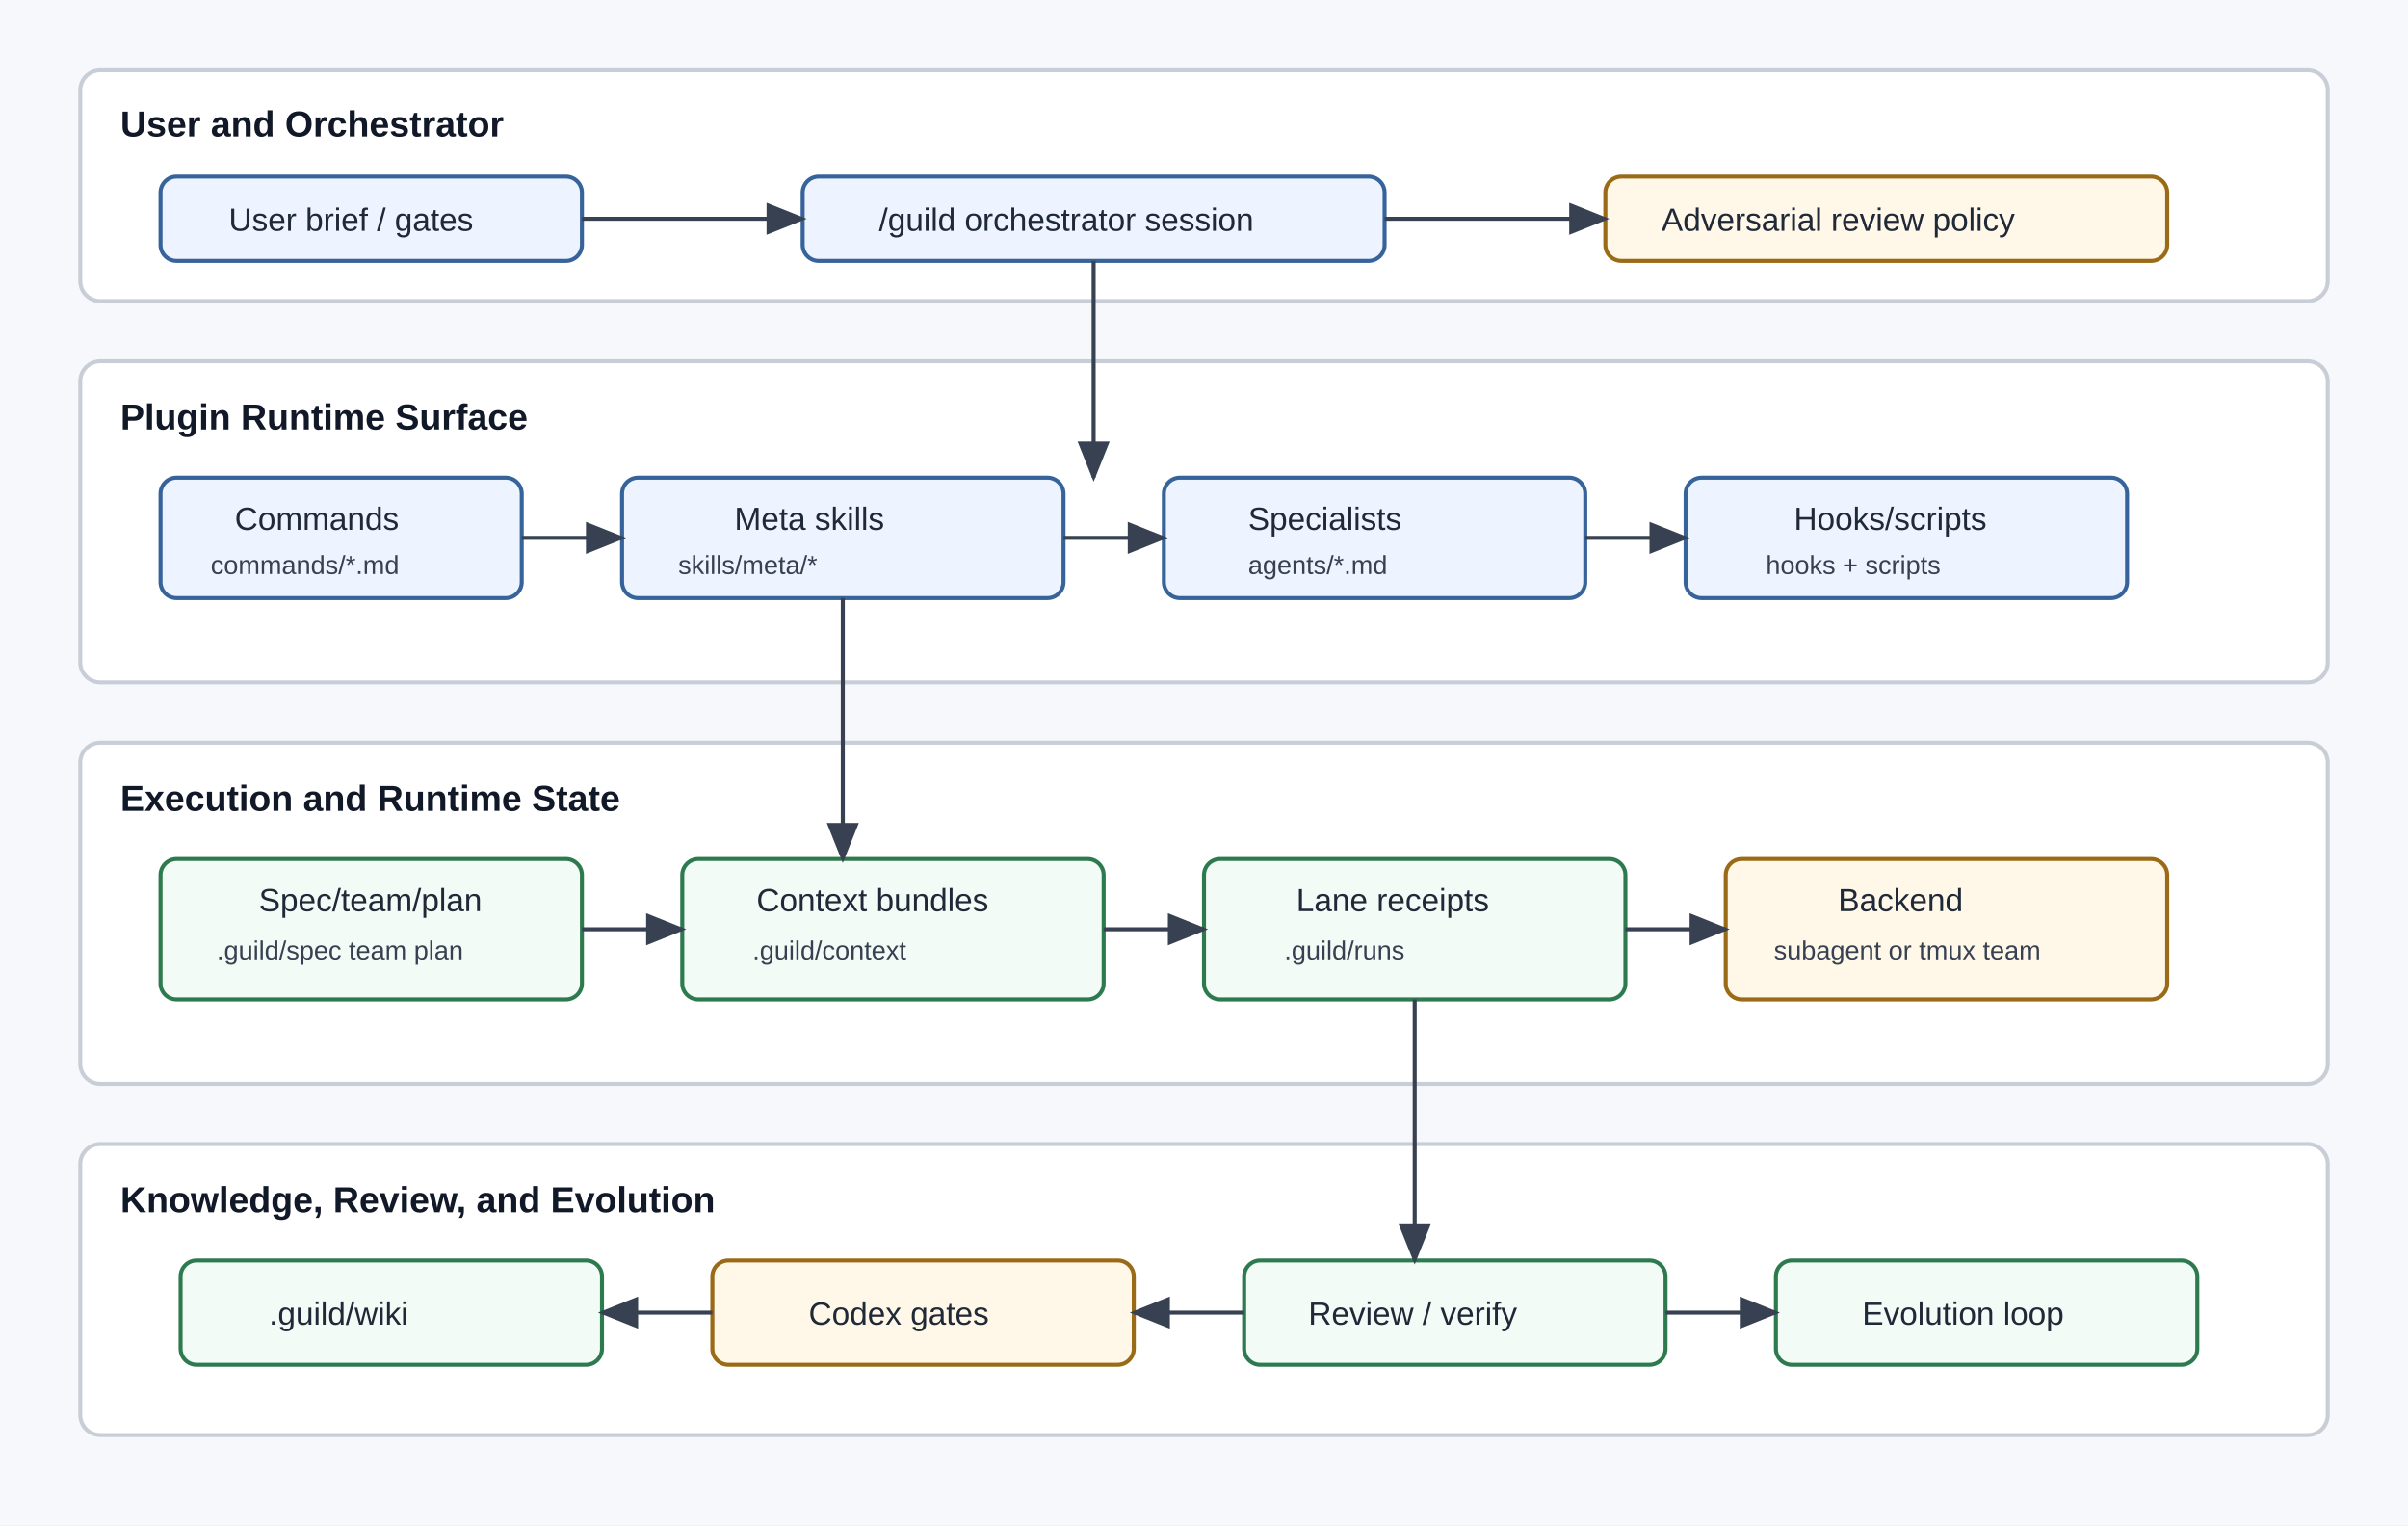
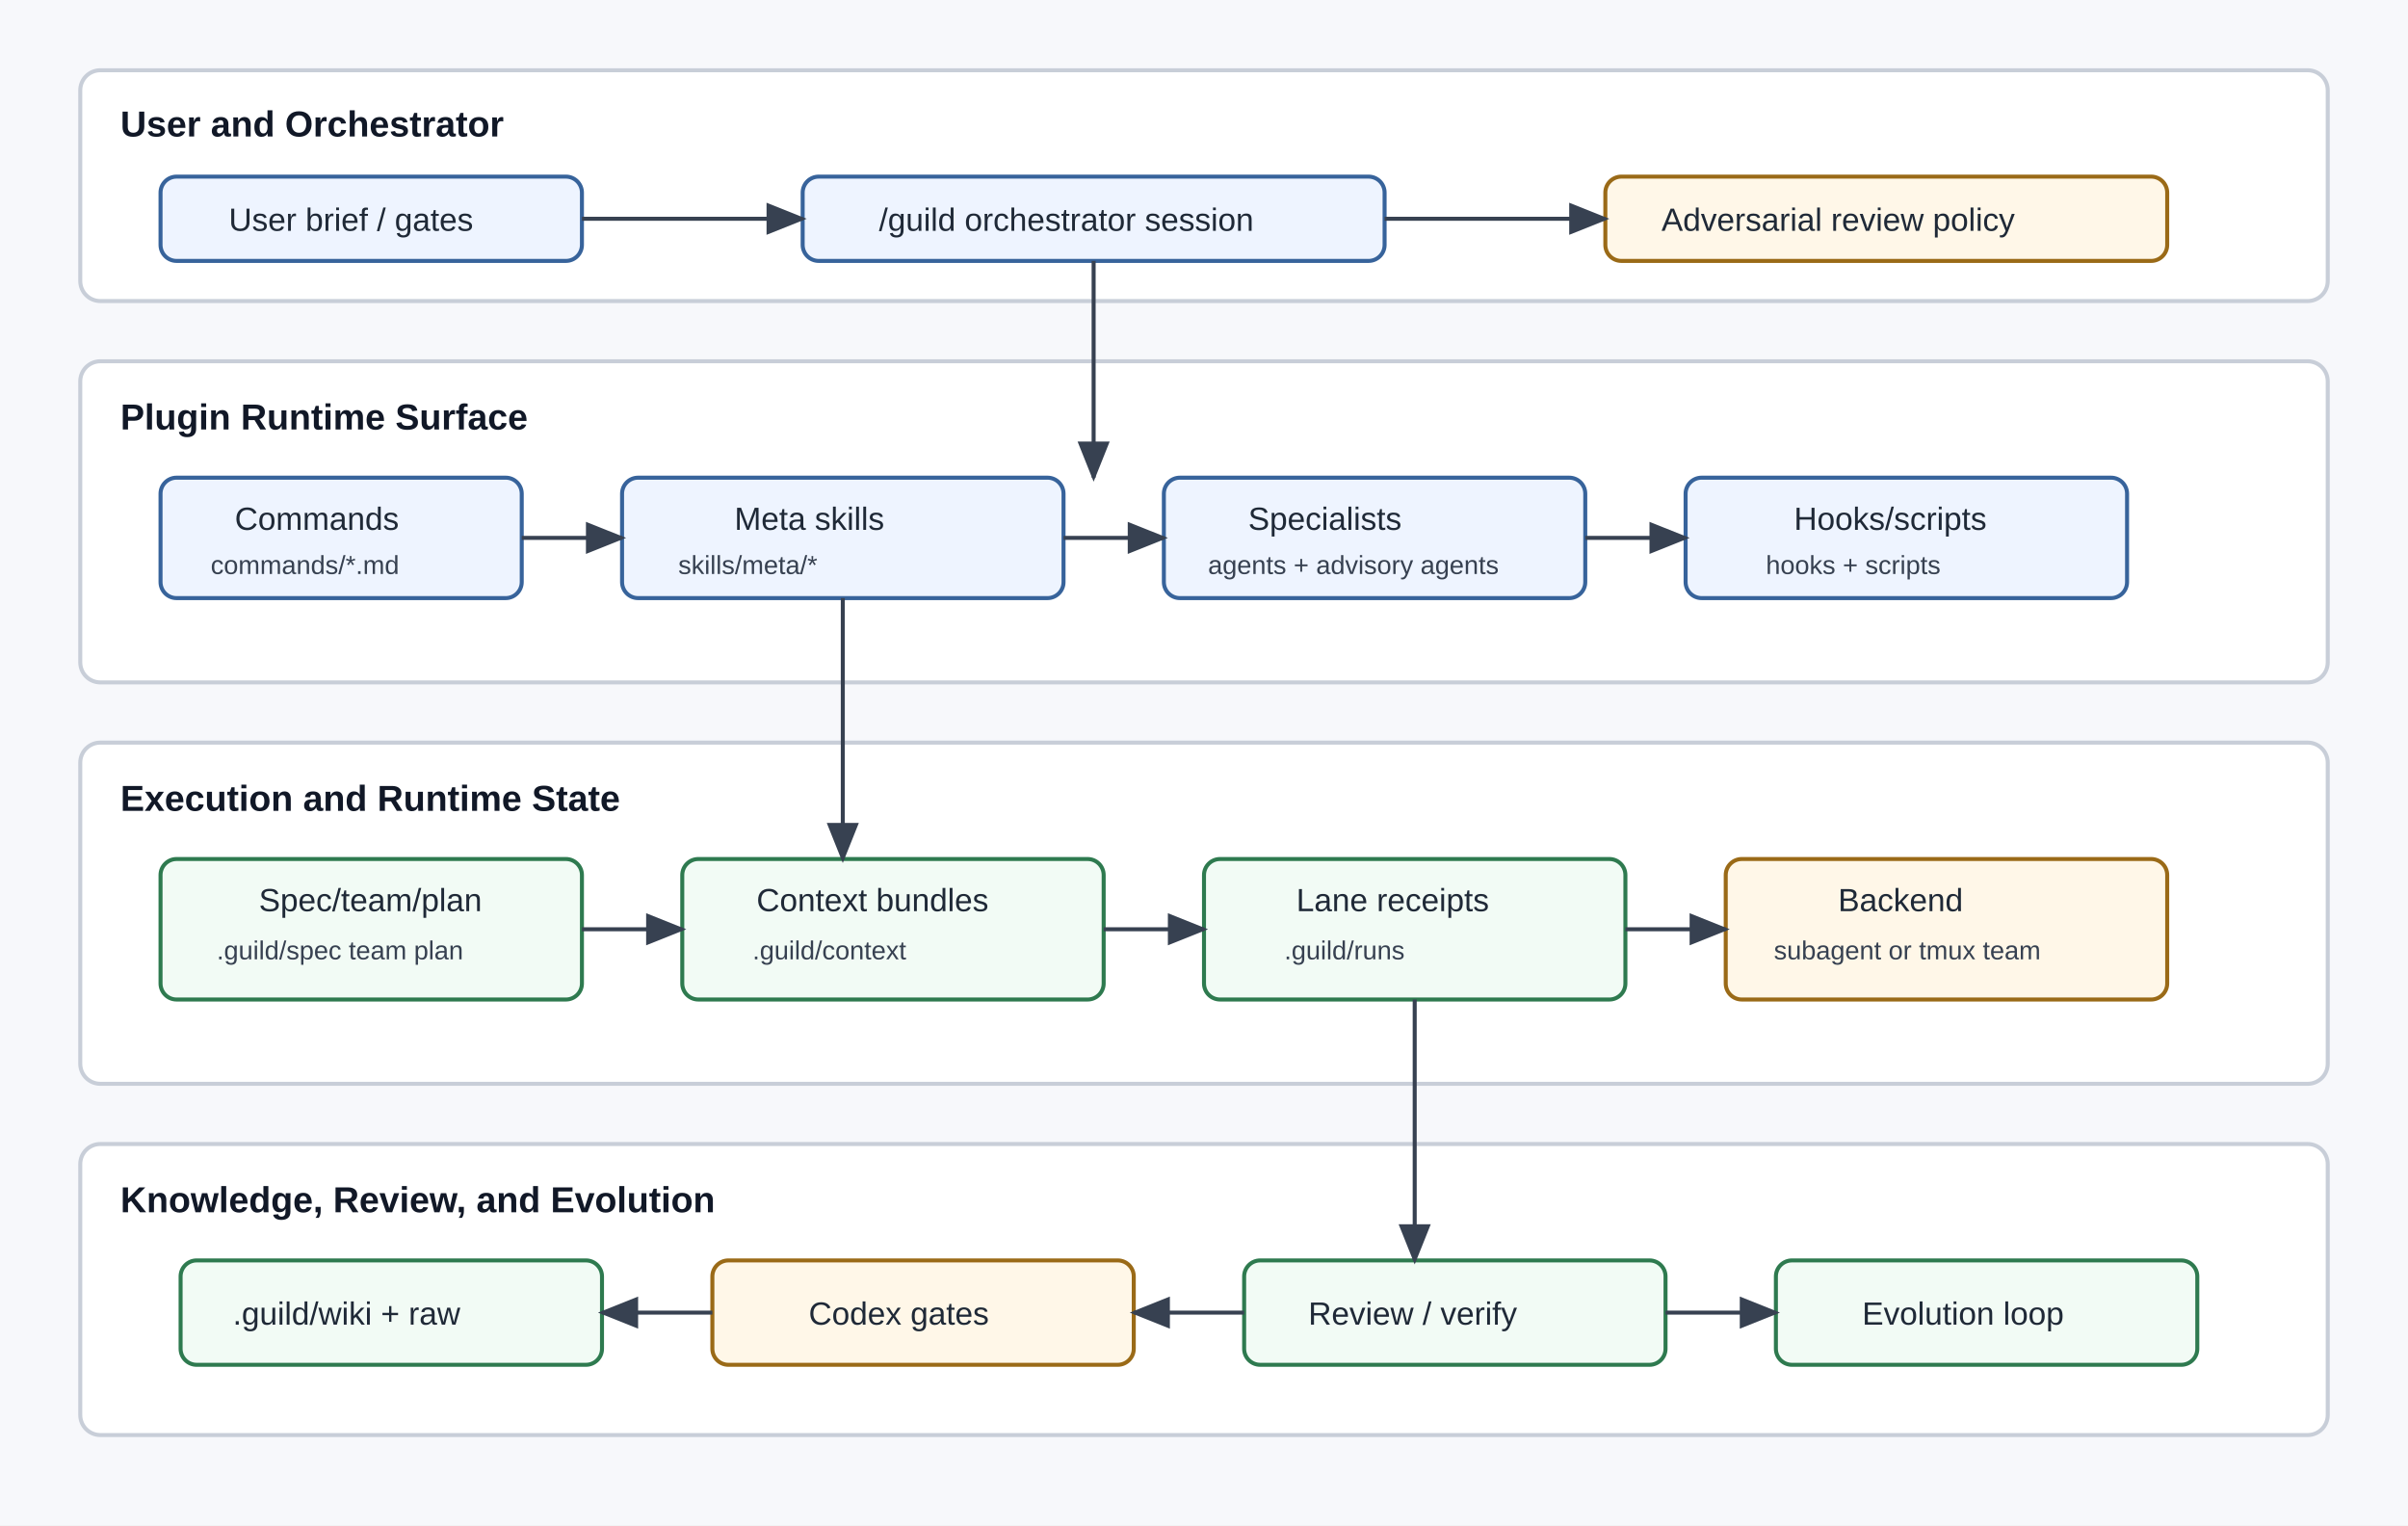
<svg xmlns="http://www.w3.org/2000/svg" width="1200" height="760" viewBox="0 0 1200 760" role="img" aria-labelledby="title desc">
  <style>
    .bg{fill:#f7f8fb}.band{fill:#ffffff;stroke:#c8ced8;stroke-width:2}.box{fill:#eef4ff;stroke:#37639b;stroke-width:2;rx:8}.state{fill:#f2fbf5;stroke:#2e7a4f;stroke-width:2;rx:8}.warn{fill:#fff7e8;stroke:#9a6a17;stroke-width:2;rx:8}.txt{font:16px Arial,sans-serif;fill:#1f2937}.small{font:13px Arial,sans-serif;fill:#374151}.head{font:bold 18px Arial,sans-serif;fill:#111827}.arrow{stroke:#374151;stroke-width:2;fill:none;marker-end:url(#arrow)}
  </style>
  <defs>
    <marker id="arrow" markerWidth="10" markerHeight="8" refX="9" refY="4" orient="auto">
      <path d="M0,0 L10,4 L0,8 Z" fill="#374151" />
    </marker>
  </defs>
  <rect class="bg" width="1200" height="760" />
  <rect class="band" x="40" y="35" width="1120" height="115" rx="10" />
  <text class="head" x="60" y="68">User and Orchestrator</text>
  <rect class="box" x="80" y="88" width="210" height="42" />
  <text class="txt" x="114" y="115">User brief / gates</text>
  <rect class="box" x="400" y="88" width="290" height="42" />
  <text class="txt" x="438" y="115">/guild orchestrator session</text>
  <rect class="warn" x="800" y="88" width="280" height="42" />
  <text class="txt" x="828" y="115">Adversarial review policy</text>
  <path class="arrow" d="M290 109 H400" />
  <path class="arrow" d="M690 109 H800" />
  <rect class="band" x="40" y="180" width="1120" height="160" rx="10" />
  <text class="head" x="60" y="214">Plugin Runtime Surface</text>
  <rect class="box" x="80" y="238" width="180" height="60" />
  <text class="txt" x="117" y="264">Commands</text>
  <text class="small" x="105" y="286">commands/*.md</text>
  <rect class="box" x="310" y="238" width="220" height="60" />
  <text class="txt" x="366" y="264">Meta skills</text>
  <text class="small" x="338" y="286">skills/meta/*</text>
  <rect class="box" x="580" y="238" width="210" height="60" />
  <text class="txt" x="622" y="264">Specialists</text>
-   <text class="small" x="622" y="286">agents/*.md</text>
+   <text class="small" x="602" y="286">agents + advisory agents</text>
  <rect class="box" x="840" y="238" width="220" height="60" />
  <text class="txt" x="894" y="264">Hooks/scripts</text>
  <text class="small" x="880" y="286">hooks + scripts</text>
  <path class="arrow" d="M545 130 V238" />
  <path class="arrow" d="M260 268 H310" />
  <path class="arrow" d="M530 268 H580" />
  <path class="arrow" d="M790 268 H840" />
  <rect class="band" x="40" y="370" width="1120" height="170" rx="10" />
  <text class="head" x="60" y="404">Execution and Runtime State</text>
  <rect class="state" x="80" y="428" width="210" height="70" />
  <text class="txt" x="129" y="454">Spec/team/plan</text>
  <text class="small" x="108" y="478">.guild/spec team plan</text>
  <rect class="state" x="340" y="428" width="210" height="70" />
  <text class="txt" x="377" y="454">Context bundles</text>
  <text class="small" x="375" y="478">.guild/context</text>
  <rect class="state" x="600" y="428" width="210" height="70" />
  <text class="txt" x="646" y="454">Lane receipts</text>
  <text class="small" x="640" y="478">.guild/runs</text>
  <rect class="warn" x="860" y="428" width="220" height="70" />
  <text class="txt" x="916" y="454">Backend</text>
  <text class="small" x="884" y="478">subagent or tmux team</text>
  <path class="arrow" d="M420 298 V428" />
  <path class="arrow" d="M290 463 H340" />
  <path class="arrow" d="M550 463 H600" />
  <path class="arrow" d="M810 463 H860" />
  <rect class="band" x="40" y="570" width="1120" height="145" rx="10" />
  <text class="head" x="60" y="604">Knowledge, Review, and Evolution</text>
  <rect class="state" x="90" y="628" width="210" height="52" />
-   <text class="txt" x="134" y="660">.guild/wiki</text>
+   <text class="txt" x="116" y="660">.guild/wiki + raw</text>
  <rect class="warn" x="355" y="628" width="210" height="52" />
  <text class="txt" x="403" y="660">Codex gates</text>
  <rect class="state" x="620" y="628" width="210" height="52" />
  <text class="txt" x="652" y="660">Review / verify</text>
  <rect class="state" x="885" y="628" width="210" height="52" />
  <text class="txt" x="928" y="660">Evolution loop</text>
  <path class="arrow" d="M705 498 V628" />
  <path class="arrow" d="M830 654 H885" />
  <path class="arrow" d="M620 654 H565" />
  <path class="arrow" d="M355 654 H300" />
</svg>
